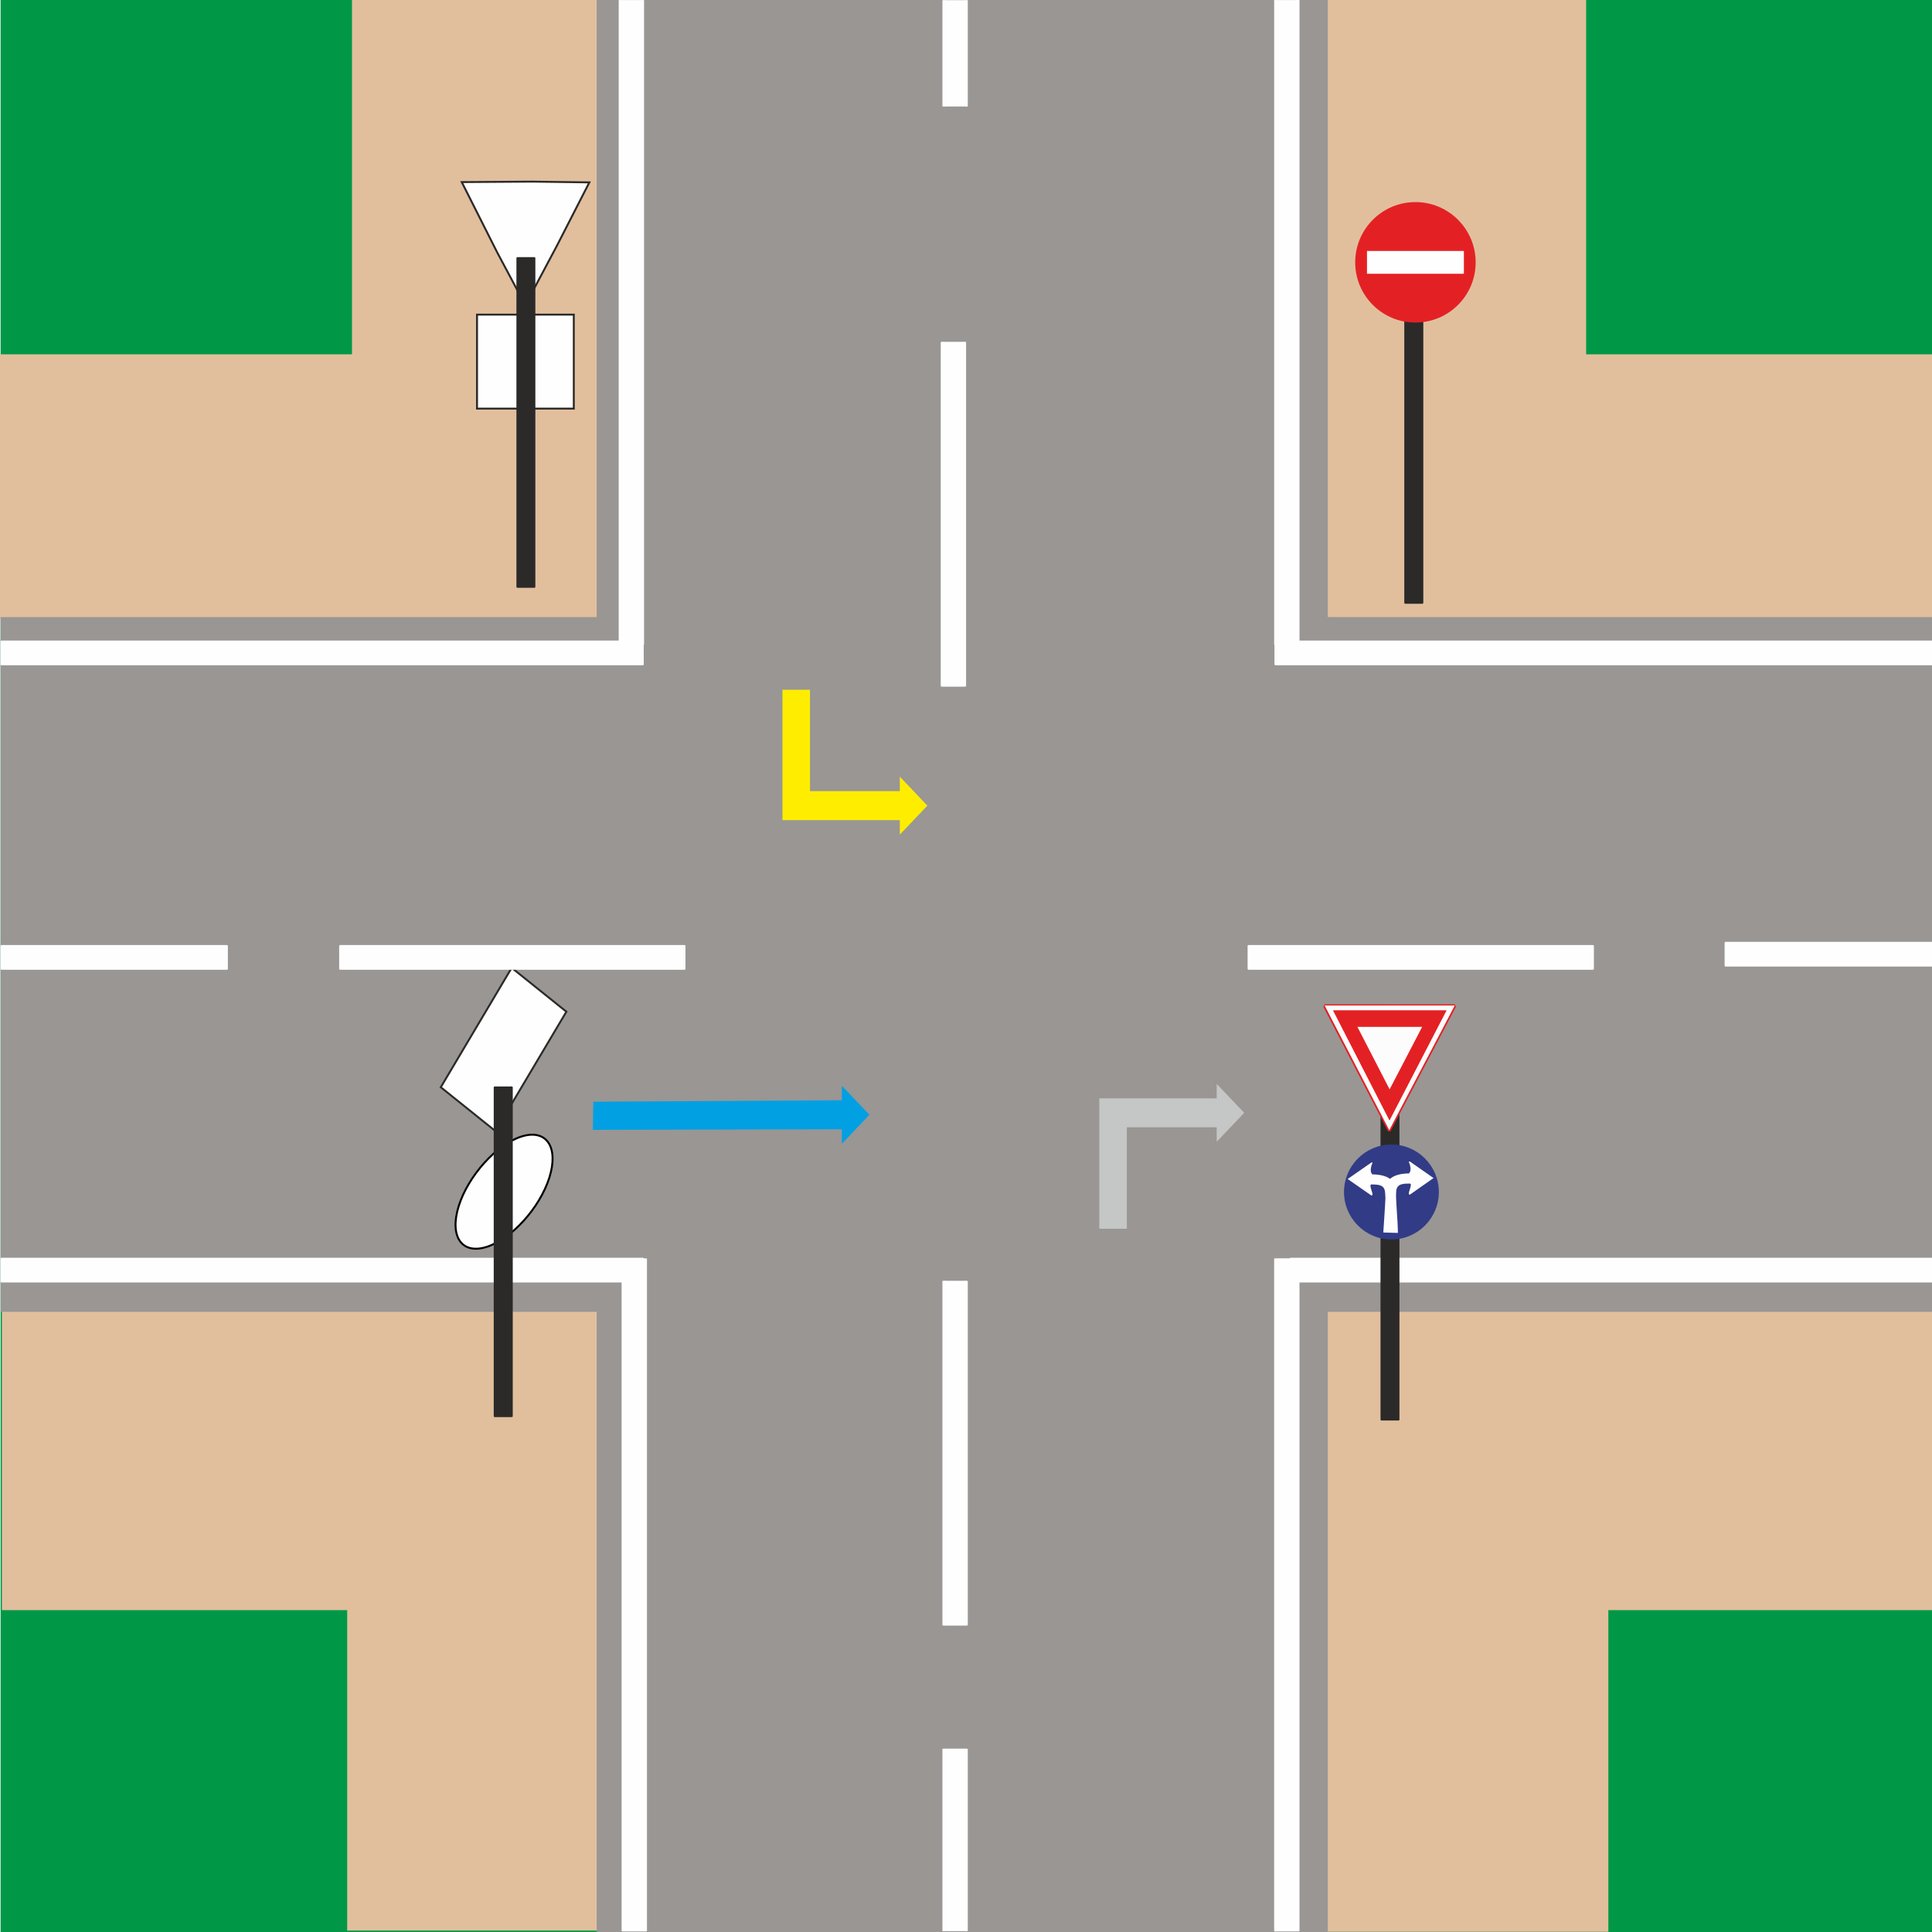
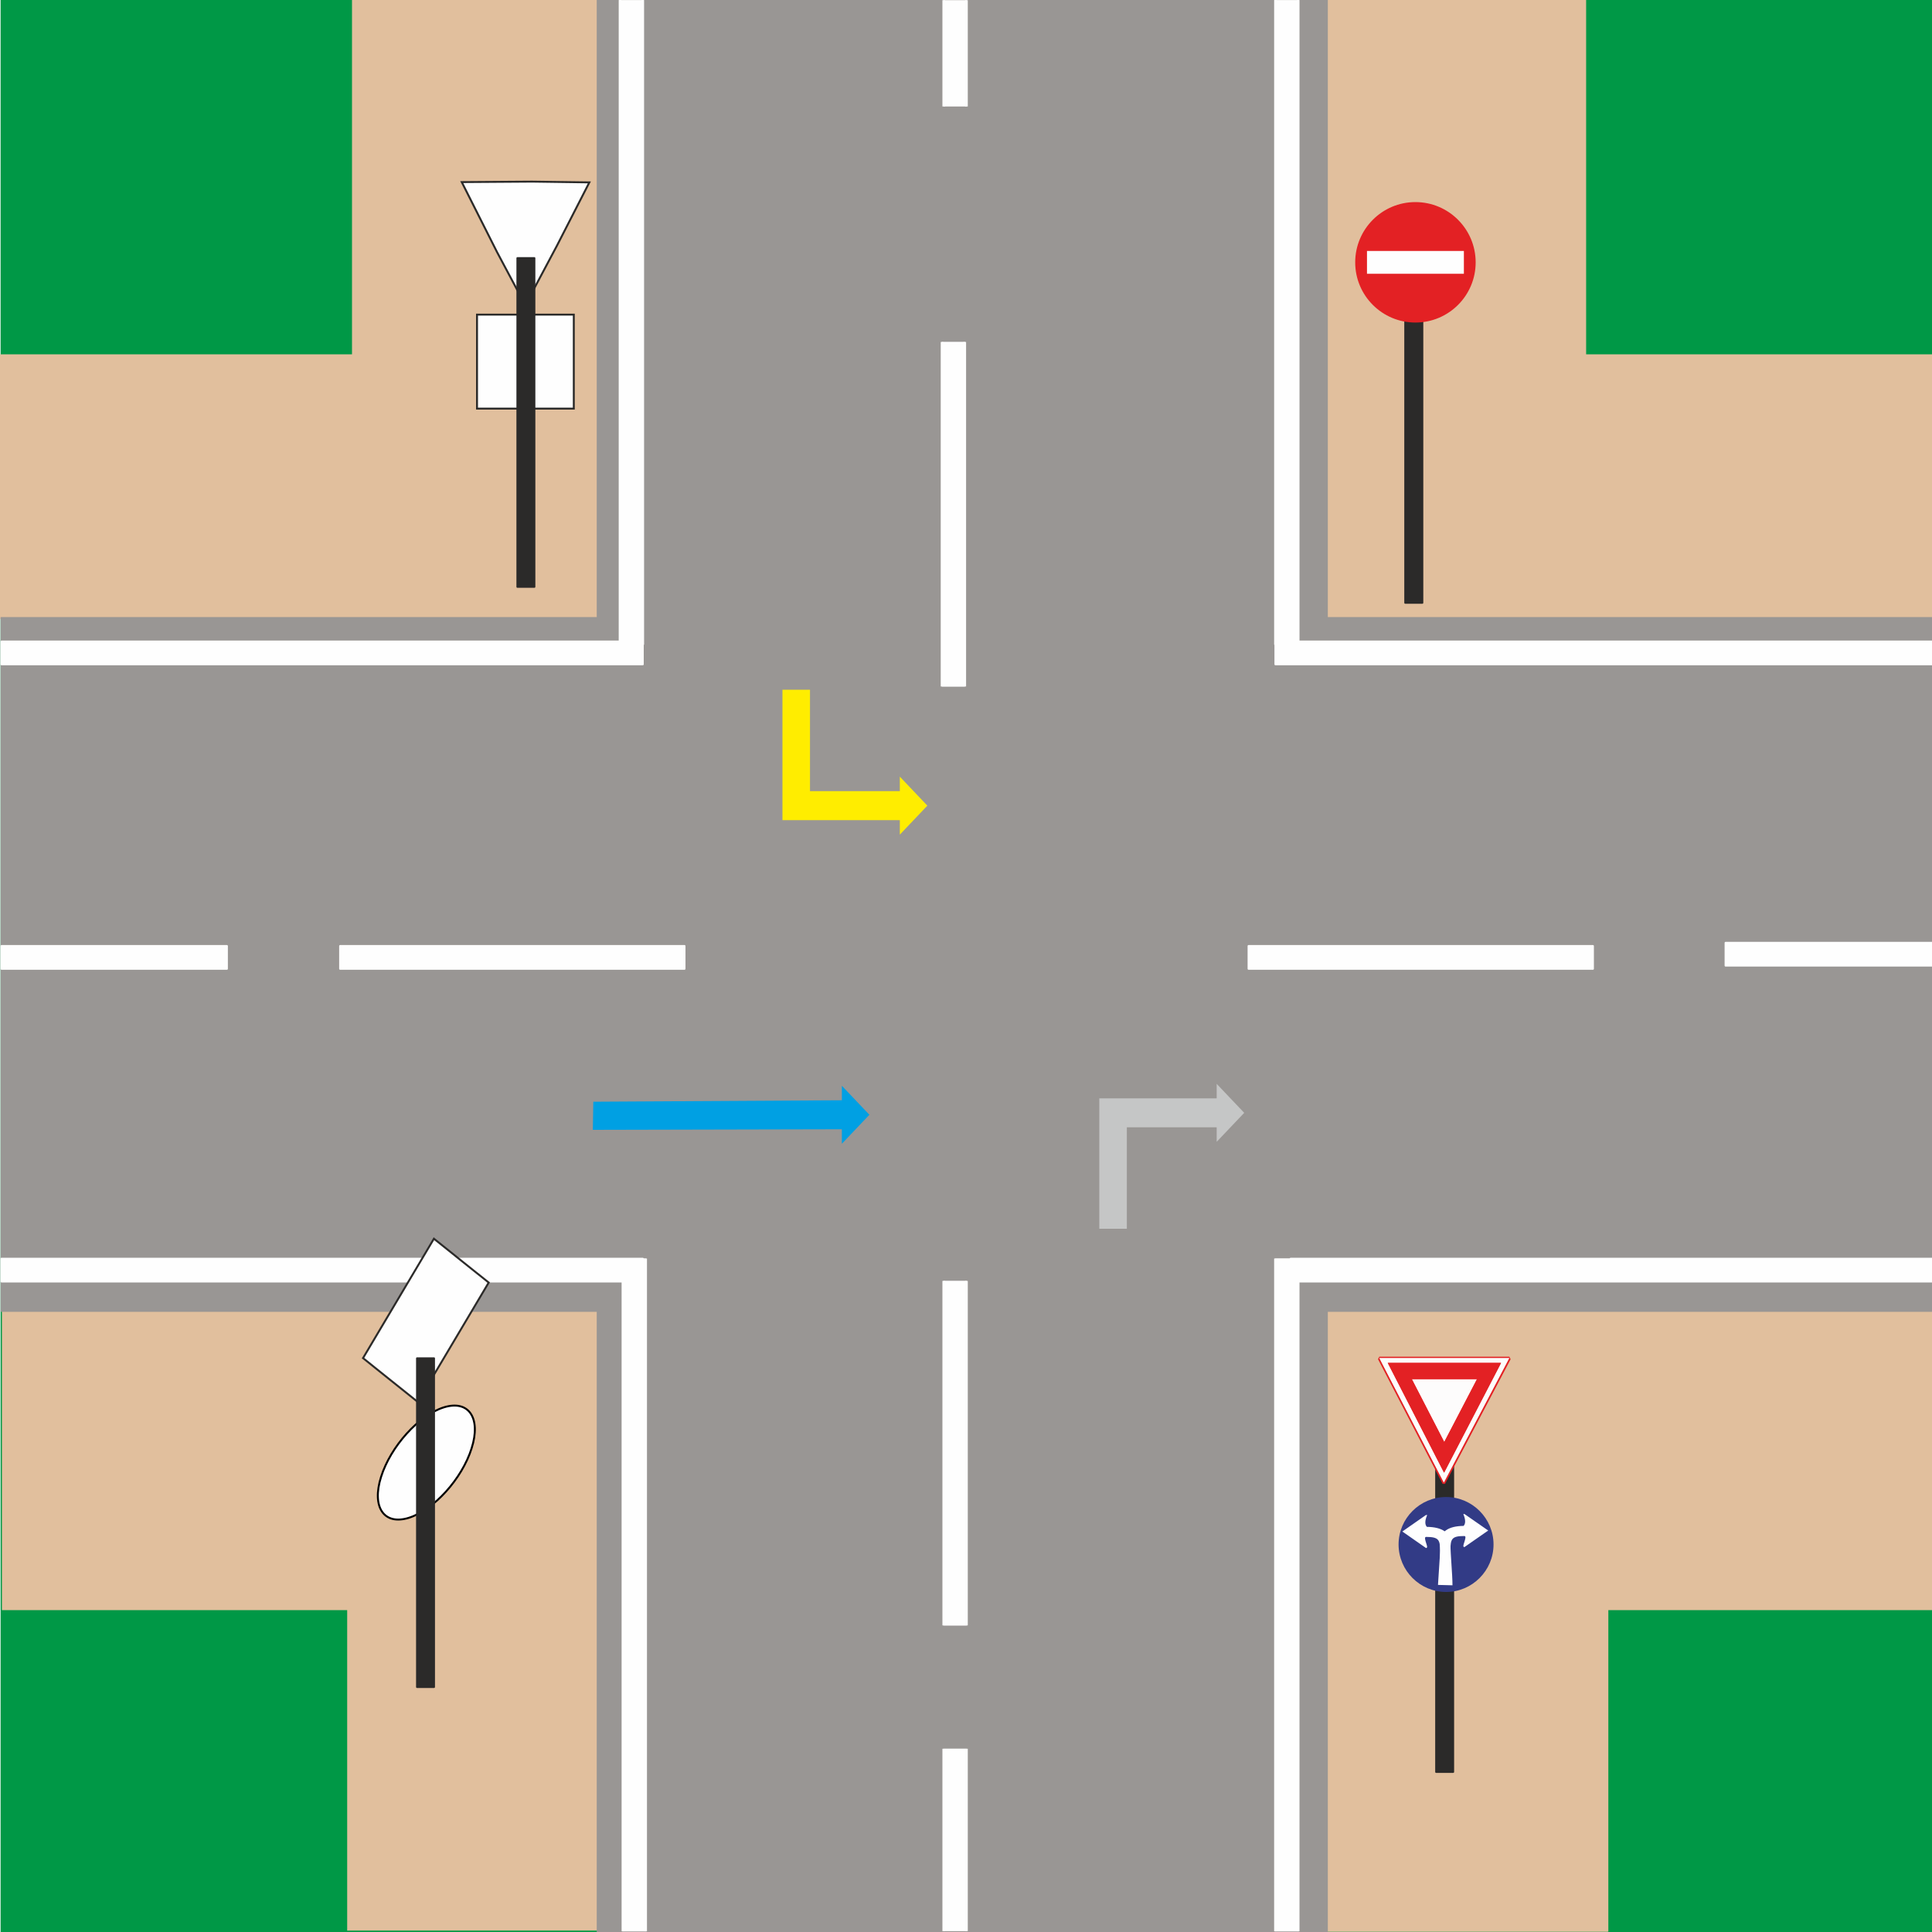
<svg xmlns="http://www.w3.org/2000/svg" xml:space="preserve" width="200mm" height="200mm" version="1.1" style="shape-rendering:geometricPrecision; text-rendering:geometricPrecision; image-rendering:optimizeQuality; fill-rule:evenodd; clip-rule:evenodd" viewBox="0 0 20000 20000">
  <defs>
    <style type="text/css">
   
    .str5 {stroke:#FEFEFE;stroke-width:20}
    .str6 {stroke:#2B2A29;stroke-width:20}
    .str8 {stroke:#2B2A29;stroke-width:20}
    .str1 {stroke:#E1BF9D;stroke-width:20}
    .str0 {stroke:#009846;stroke-width:20}
    .str7 {stroke:black;stroke-width:20}
    .str2 {stroke:#999694;stroke-width:20}
    .str3 {stroke:#FEFEFE;stroke-width:20;stroke-linejoin:round}
    .str4 {stroke:#2B2A29;stroke-width:20;stroke-linejoin:round}
    .fil3 {fill:#FEFEFE}
    .fil4 {fill:#2B2A29}
    .fil5 {fill:#E32124}
    .fil7 {fill:#FDFCFC}
    .fil1 {fill:#E1BF9D}
    .fil0 {fill:#009846}
    .fil6 {fill:#323B86}
    .fil2 {fill:#999694}
    .fil10 {fill:#00A0E3;fill-rule:nonzero}
    .fil9 {fill:#C5C6C6;fill-rule:nonzero}
    .fil8 {fill:#FFED00;fill-rule:nonzero}
   
  </style>
  </defs>
  <g id="Vrstva_x0020_1">
-     <g id="_2935120178496">
-       <rect class="fil0 str0" x="16" y="2" width="19987" height="19989" />
-       <rect class="fil1 str1" x="6" y="3678" width="20000" height="2720" />
-       <rect class="fil1 str1" transform="matrix(6.32841E-015 -0.253123 0.892329 2.5035E-014 13266.6 19994.3)" width="21007" height="3781" />
-       <rect class="fil1 str1" x="30" y="13570" width="19974" height="3088" />
-       <rect class="fil1 str1" transform="matrix(5.42274E-015 -0.255156 0.764626 2.5236E-014 3601.59 19983.2)" width="21007" height="3781" />
-       <rect class="fil1 str1" transform="matrix(5.42274E-015 -0.250816 0.764626 2.48068E-014 3651.56 5263.11)" width="21007" height="3781" />
-       <rect class="fil1 str1" transform="matrix(6.32841E-015 -0.250215 0.892329 2.47474E-014 13036.7 5250.49)" width="21007" height="3781" />
-       <rect class="fil2 str2" x="16" y="6398" width="19987" height="7172" />
-       <rect class="fil2 str2" transform="matrix(-2.66282E-014 0.947503 -1.30353 -2.95669E-013 13732.6 2.08791)" width="21096" height="5786" />
-       <rect class="fil3 str3" x="16" y="13030" width="6638" height="236" />
-       <rect class="fil3 str3" transform="matrix(-2.08726E-014 0.31767 -1.33971 -1.30008E-013 6654.05 2.09062)" width="20999" height="176" />
-       <rect class="fil3 str3" transform="matrix(-2.08726E-014 0.331476 -1.33971 -1.35658E-013 6684.03 13030)" width="20999" height="176" />
-       <rect class="fil3 str3" x="13361" y="13030" width="6642" height="236" />
-       <rect class="fil3 str3" transform="matrix(-2.08726E-014 0.331476 -1.33971 -1.35658E-013 13439 13030)" width="20999" height="176" />
-       <rect class="fil3 str3" x="16" y="6641" width="6638" height="236" />
-       <rect class="fil3 str3" x="13203" y="6641" width="6801" height="236" />
+     <rect class="fil0 str0" x="16" y="2" width="19987" height="19989" />
+     <rect class="fil1 str1" x="6" y="3678" width="20000" height="2720" />
+     <rect class="fil1 str1" transform="matrix(6.32841E-015 -0.253123 0.892329 2.5035E-014 13266.6 19994.3)" width="21007" height="3781" />
+     <rect class="fil1 str1" x="30" y="13570" width="19974" height="3088" />
+     <rect class="fil1 str1" transform="matrix(5.42274E-015 -0.255156 0.764626 2.5236E-014 3601.59 19983.2)" width="21007" height="3781" />
+     <rect class="fil1 str1" transform="matrix(5.42274E-015 -0.250816 0.764626 2.48068E-014 3651.56 5263.11)" width="21007" height="3781" />
+     <rect class="fil1 str1" transform="matrix(6.32841E-015 -0.250215 0.892329 2.47474E-014 13036.7 5250.49)" width="21007" height="3781" />
+     <rect class="fil2 str2" x="16" y="6398" width="19987" height="7172" />
+     <rect class="fil2 str2" transform="matrix(-2.66282E-014 0.947503 -1.30353 -2.95669E-013 13732.6 2.08791)" width="21096" height="5786" />
+     <rect class="fil3 str3" x="16" y="13030" width="6638" height="236" />
+     <rect class="fil3 str3" transform="matrix(-2.08726E-014 0.31767 -1.33971 -1.30008E-013 6654.05 2.09062)" width="20999" height="176" />
+     <rect class="fil3 str3" transform="matrix(-2.08726E-014 0.331476 -1.33971 -1.35658E-013 6684.03 13030)" width="20999" height="176" />
+     <rect class="fil3 str3" x="13361" y="13030" width="6642" height="236" />
+     <rect class="fil3 str3" transform="matrix(-2.08726E-014 0.331476 -1.33971 -1.35658E-013 13439 13030)" width="20999" height="176" />
+     <rect class="fil3 str3" x="16" y="6641" width="6638" height="236" />
+     <rect class="fil3 str3" x="13203" y="6641" width="6801" height="236" />
+     <g id="_2359861975760">
+       <path class="fil4 str4" d="M14547 6240c0,-567 0,-1134 0,-1701 0,-567 0,-1135 0,-1702l177 0 0 3403 -177 0z" />
      <g>
-         <path class="fil4 str4" d="M14547 6240c0,-567 0,-1134 0,-1701 0,-567 0,-1135 0,-1702l177 0 0 3403 -177 0z" />
+         <path class="fil5" d="M14652 2092c345,0 624,280 624,624 0,344 -279,623 -624,623 -344,0 -623,-279 -623,-623 0,-344 279,-624 623,-624z" />
+         <polygon class="fil3" points="14151,2834 15154,2834 15154,2598 14151,2598 " />
+       </g>
+     </g>
+     <g id="_2359859024656">
+       <path class="fil4 str4" d="M14867 18343c0,-567 0,-1134 0,-1701 0,-567 0,-1134 0,-1702l176 0 0 3403 -176 0z" />
+       <g>
+         <path class="fil6" d="M14970 16480c270,0 491,-221 491,-492 0,-270 -221,-491 -491,-491 -271,0 -492,221 -492,491 0,271 221,492 492,492z" />
+         <path class="fil3" d="M15151 15796c-156,2 -244,58 -244,175 0,113 2,148 2,261l105 0 0 -190c4,-106 9,-142 144,-141 35,-2 -18,92 -8,109 7,10 13,3 13,3l243 -169 -243 -169c0,0 -18,-8 -13,3 23,55 22,96 1,118z" />
+         <path class="fil3" d="M14771 15806c156,2 244,57 244,174 0,113 21,319 21,431l-150 -4 23 -356c-4,-105 -9,-141 -145,-141 -35,-1 18,93 8,109 -6,11 -13,4 -13,4l-242 -169 242 -169c0,0 18,-8 13,4 -23,54 -22,95 -1,117z" />
+       </g>
+       <g>
+         <polygon class="fil7 str5" points="14948,15337 15276,14722 15612,14066 15019,14058 14291,14063 14656,14787 " />
        <g>
-           <path class="fil5" d="M14652 2092c345,0 624,280 624,624 0,344 -279,623 -624,623 -344,0 -623,-279 -623,-623 0,-344 279,-624 623,-624z" />
-           <polygon class="fil3" points="14151,2834 15154,2834 15154,2598 14151,2598 " />
+           <path class="fil5" d="M14951 15361l8 0 679 -1290 -13 -26 -674 0 0 13 657 0 17 0 -9 17 -661 1257 -4 8 0 21zm0 -122l0 -313 338 -649 -338 0 0 -169 586 0 -586 1131zm-686 -1169l669 1291 17 0 0 -21 -4 8 -9 -16 -652 -1257 -8 -17 17 0 656 0 0 -13 -673 0 -13 25zm686 38l0 169 -337 0 336 651 1 -2 0 313 -3 6 -583 -1137 586 0z" />
+           <path class="fil5" d="M15540 14109l-587 0 0 168 338 0 -338 649 0 313 587 -1130zm-249 168l-338 0 336 0 2 0 -338 649 338 -649zm-338 -168l-586 0 583 1136 3 -6 0 -313 -1 3 -336 -652 337 0 0 -168zm0 168l-337 0 335 650 1 2 1 -3 -1 3 -336 -652 337 0z" />
        </g>
      </g>
-       <g>
-         <path class="fil4 str4" d="M14301 14695c0,-568 0,-1135 0,-1702 0,-567 0,-1134 0,-1701l176 0 0 3403 -176 0z" />
-         <g>
-           <path class="fil6" d="M14404 12831c271,0 491,-221 491,-491 0,-271 -220,-492 -491,-492 -270,0 -491,221 -491,492 0,270 221,491 491,491z" />
-           <path class="fil3" d="M14586 12147c-156,2 -244,58 -244,175 0,113 2,149 2,262l105 0 0 -191c3,-106 8,-142 144,-141 35,-1 -18,92 -8,109 6,11 13,4 13,4l242 -170 -242 -169c0,0 -18,-8 -13,4 23,54 22,95 1,117z" />
-           <path class="fil3" d="M14206 12157c156,2 244,58 244,174 0,113 21,319 21,432l-151 -4 23 -357c-4,-105 -9,-141 -144,-141 -35,-1 18,93 8,109 -7,11 -13,4 -13,4l-243 -169 243 -169c0,0 18,-8 13,4 -23,55 -22,95 -1,117z" />
-         </g>
-         <g>
-           <polygon class="fil7 str5" points="14383,11688 14711,11073 15046,10417 14453,10409 13725,10414 14090,11138 " />
-           <g>
-             <path class="fil5" d="M14386 11712l8 0 678 -1290 -12 -26 -674 0 0 13 656 0 18 0 -9 17 -661 1257 -4 8 0 21zm0 -122l0 -313 338 -649 -338 0 0 -168 586 0 -586 1130zm-687 -1168l670 1290 17 0 0 -21 -5 8 -8 -16 -652 -1257 -9 -17 17 0 657 0 0 -13 -674 0 -13 26zm687 38l0 168 -338 0 336 652 2 -3 0 313 -3 6 -583 -1136 586 0z" />
-             <path class="fil5" d="M14974 10460l-586 0 0 168 338 0 -338 649 0 314 586 -1131zm-248 168l-338 0 335 0 3 0 -338 649 338 -649zm-338 -168l-586 0 583 1137 3 -6 0 -314 -1 3 -337 -652 338 0 0 -168zm0 168l-338 0 335 650 2 2 1 -3 -1 3 -337 -652 338 0z" />
-           </g>
-         </g>
-       </g>
-       <g>
-         <polygon class="fil3 str6" points="5297,10019 5580,10246 5863,10473 5496,11091 5129,11709 4846,11482 4563,11255 4930,10637 " />
-         <path class="fil3 str7" d="M5037 12908c258,-81 550,-403 650,-718 99,-315 -30,-506 -288,-425 -258,81 -550,404 -650,719 -99,315 30,505 288,424z" />
-         <path class="fil4 str4" d="M5121 14660c0,-567 0,-1134 0,-1701 0,-567 0,-1135 0,-1702l177 0 0 3403 -177 0z" />
-       </g>
-       <g>
-         <polygon class="fil3 str8" points="5438,3159 5765,2544 6101,1888 5508,1880 4780,1885 5145,2609 " />
-         <rect class="fil3 str6" x="4938" y="3257" width="1002" height="973" />
-         <path class="fil4 str4" d="M5356 6075c0,-567 0,-1134 0,-1701 0,-567 0,-1134 0,-1702l176 0 0 3403 -176 0z" />
-       </g>
-       <rect class="fil3 str3" x="3521" y="9793" width="3565" height="236" />
-       <rect class="fil3 str3" x="12925" y="9793" width="3565" height="236" />
-       <rect class="fil3 str3" transform="matrix(4.49644E-015 -0.0523863 1.33971 1.09483E-014 9769.2 1102.16)" width="20999" height="176" />
-       <rect class="fil3 str3" transform="matrix(4.49644E-015 -0.169789 1.33971 3.54844E-014 9751.7 7105.85)" width="20999" height="176" />
-       <rect class="fil3 str3" transform="matrix(4.49644E-015 -0.169789 1.33971 3.54844E-014 9769.2 16825.7)" width="20999" height="176" />
-       <rect class="fil3 str3" transform="matrix(4.49644E-015 -0.0898881 1.33971 1.87858E-014 9769.2 19990.7)" width="20999" height="176" />
-       <rect class="fil3 str3" x="17863" y="9760" width="2140" height="236" />
-       <rect class="fil3 str3" x="16" y="9793" width="2333" height="236" />
-       <rect class="fil3 str3" transform="matrix(-2.08726E-014 0.31767 -1.33971 -1.30008E-013 13439.1 2.09062)" width="20999" height="176" />
    </g>
+     <g id="_2359859015504">
+       <polygon class="fil3 str6" points="4492,12823 4775,13050 5059,13277 4692,13895 4325,14513 4041,14286 3758,14059 4125,13441 " />
+       <path class="fil3 str7" d="M4233 15712c258,-81 550,-404 649,-719 100,-314 -30,-505 -288,-424 -258,81 -550,404 -649,719 -100,314 30,505 288,424z" />
+       <path class="fil4 str4" d="M4317 17464c0,-567 0,-1134 0,-1702 0,-567 0,-1134 0,-1701l176 0 0 3403 -176 0z" />
+     </g>
+     <g id="_2359859015312">
+       <polygon class="fil3 str8" points="5438,3159 5765,2544 6101,1888 5508,1880 4780,1885 5145,2609 " />
+       <rect class="fil3 str6" x="4938" y="3257" width="1002" height="973" />
+       <path class="fil4 str4" d="M5356 6075c0,-567 0,-1134 0,-1701 0,-567 0,-1134 0,-1702l176 0 0 3403 -176 0z" />
+     </g>
+     <rect class="fil3 str3" x="3521" y="9793" width="3565" height="236" />
+     <rect class="fil3 str3" x="12925" y="9793" width="3565" height="236" />
+     <rect class="fil3 str3" transform="matrix(4.49644E-015 -0.0523863 1.33971 1.09483E-014 9769.2 1102.16)" width="20999" height="176" />
+     <rect class="fil3 str3" transform="matrix(4.49644E-015 -0.169789 1.33971 3.54844E-014 9751.7 7105.85)" width="20999" height="176" />
+     <rect class="fil3 str3" transform="matrix(4.49644E-015 -0.169789 1.33971 3.54844E-014 9769.2 16825.7)" width="20999" height="176" />
+     <rect class="fil3 str3" transform="matrix(4.49644E-015 -0.0898881 1.33971 1.87858E-014 9769.2 19990.7)" width="20999" height="176" />
+     <rect class="fil3 str3" x="17863" y="9760" width="2140" height="236" />
+     <rect class="fil3 str3" x="16" y="9793" width="2333" height="236" />
+     <rect class="fil3 str3" transform="matrix(-2.08726E-014 0.31767 -1.33971 -1.30008E-013 13439.1 2.09062)" width="20999" height="176" />
    <path class="fil8" d="M9600 8340l-285 300 0 -150 -1215 0 0 -1350 285 0 0 1050 930 0 0 -150 285 300zm-143 150m-142 75m-608 -75m-607 -675m142 -675m143 525m465 525m465 -75m142 75z" />
    <path class="fil9" d="M12880 11520l-285 -300 0 150 -1215 0 0 1350 285 0 0 -1050 930 0 0 150 285 -300zm-142 -150m-143 -75m-607 75m-608 675m143 675m142 -525m465 -525m465 75m143 -75z" />
    <polygon class="fil10" points="9000,11540 8715,11840 8715,11690 6137,11696 6142,11405 8715,11390 8715,11240 " />
  </g>
</svg>
